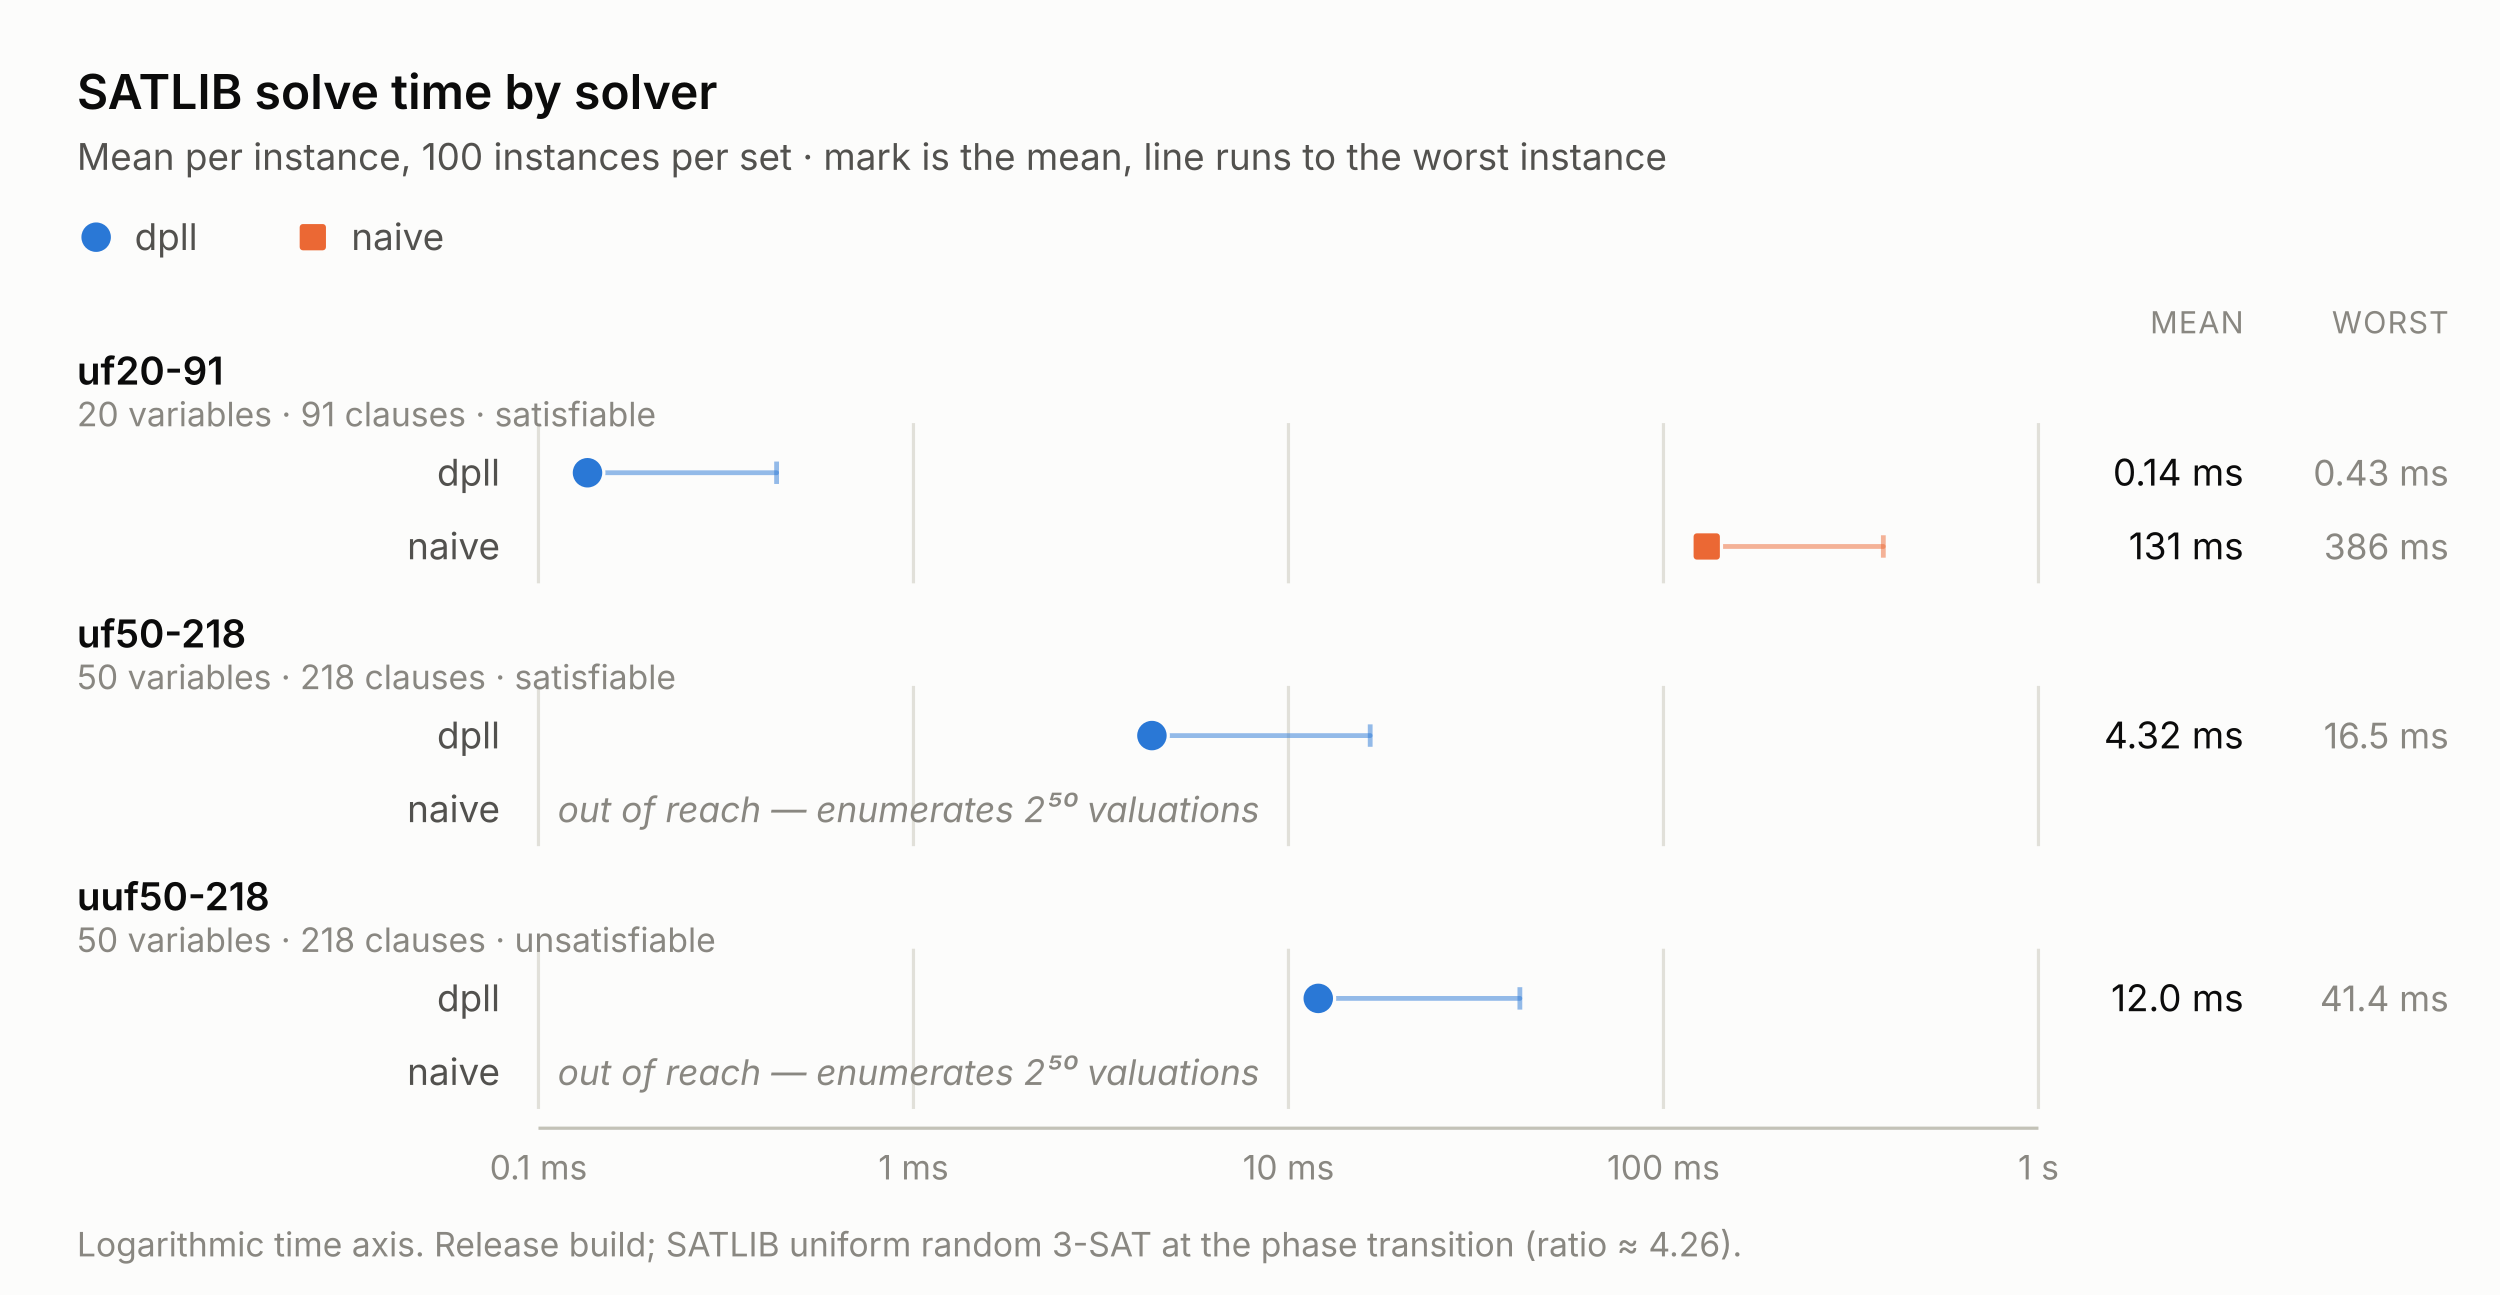
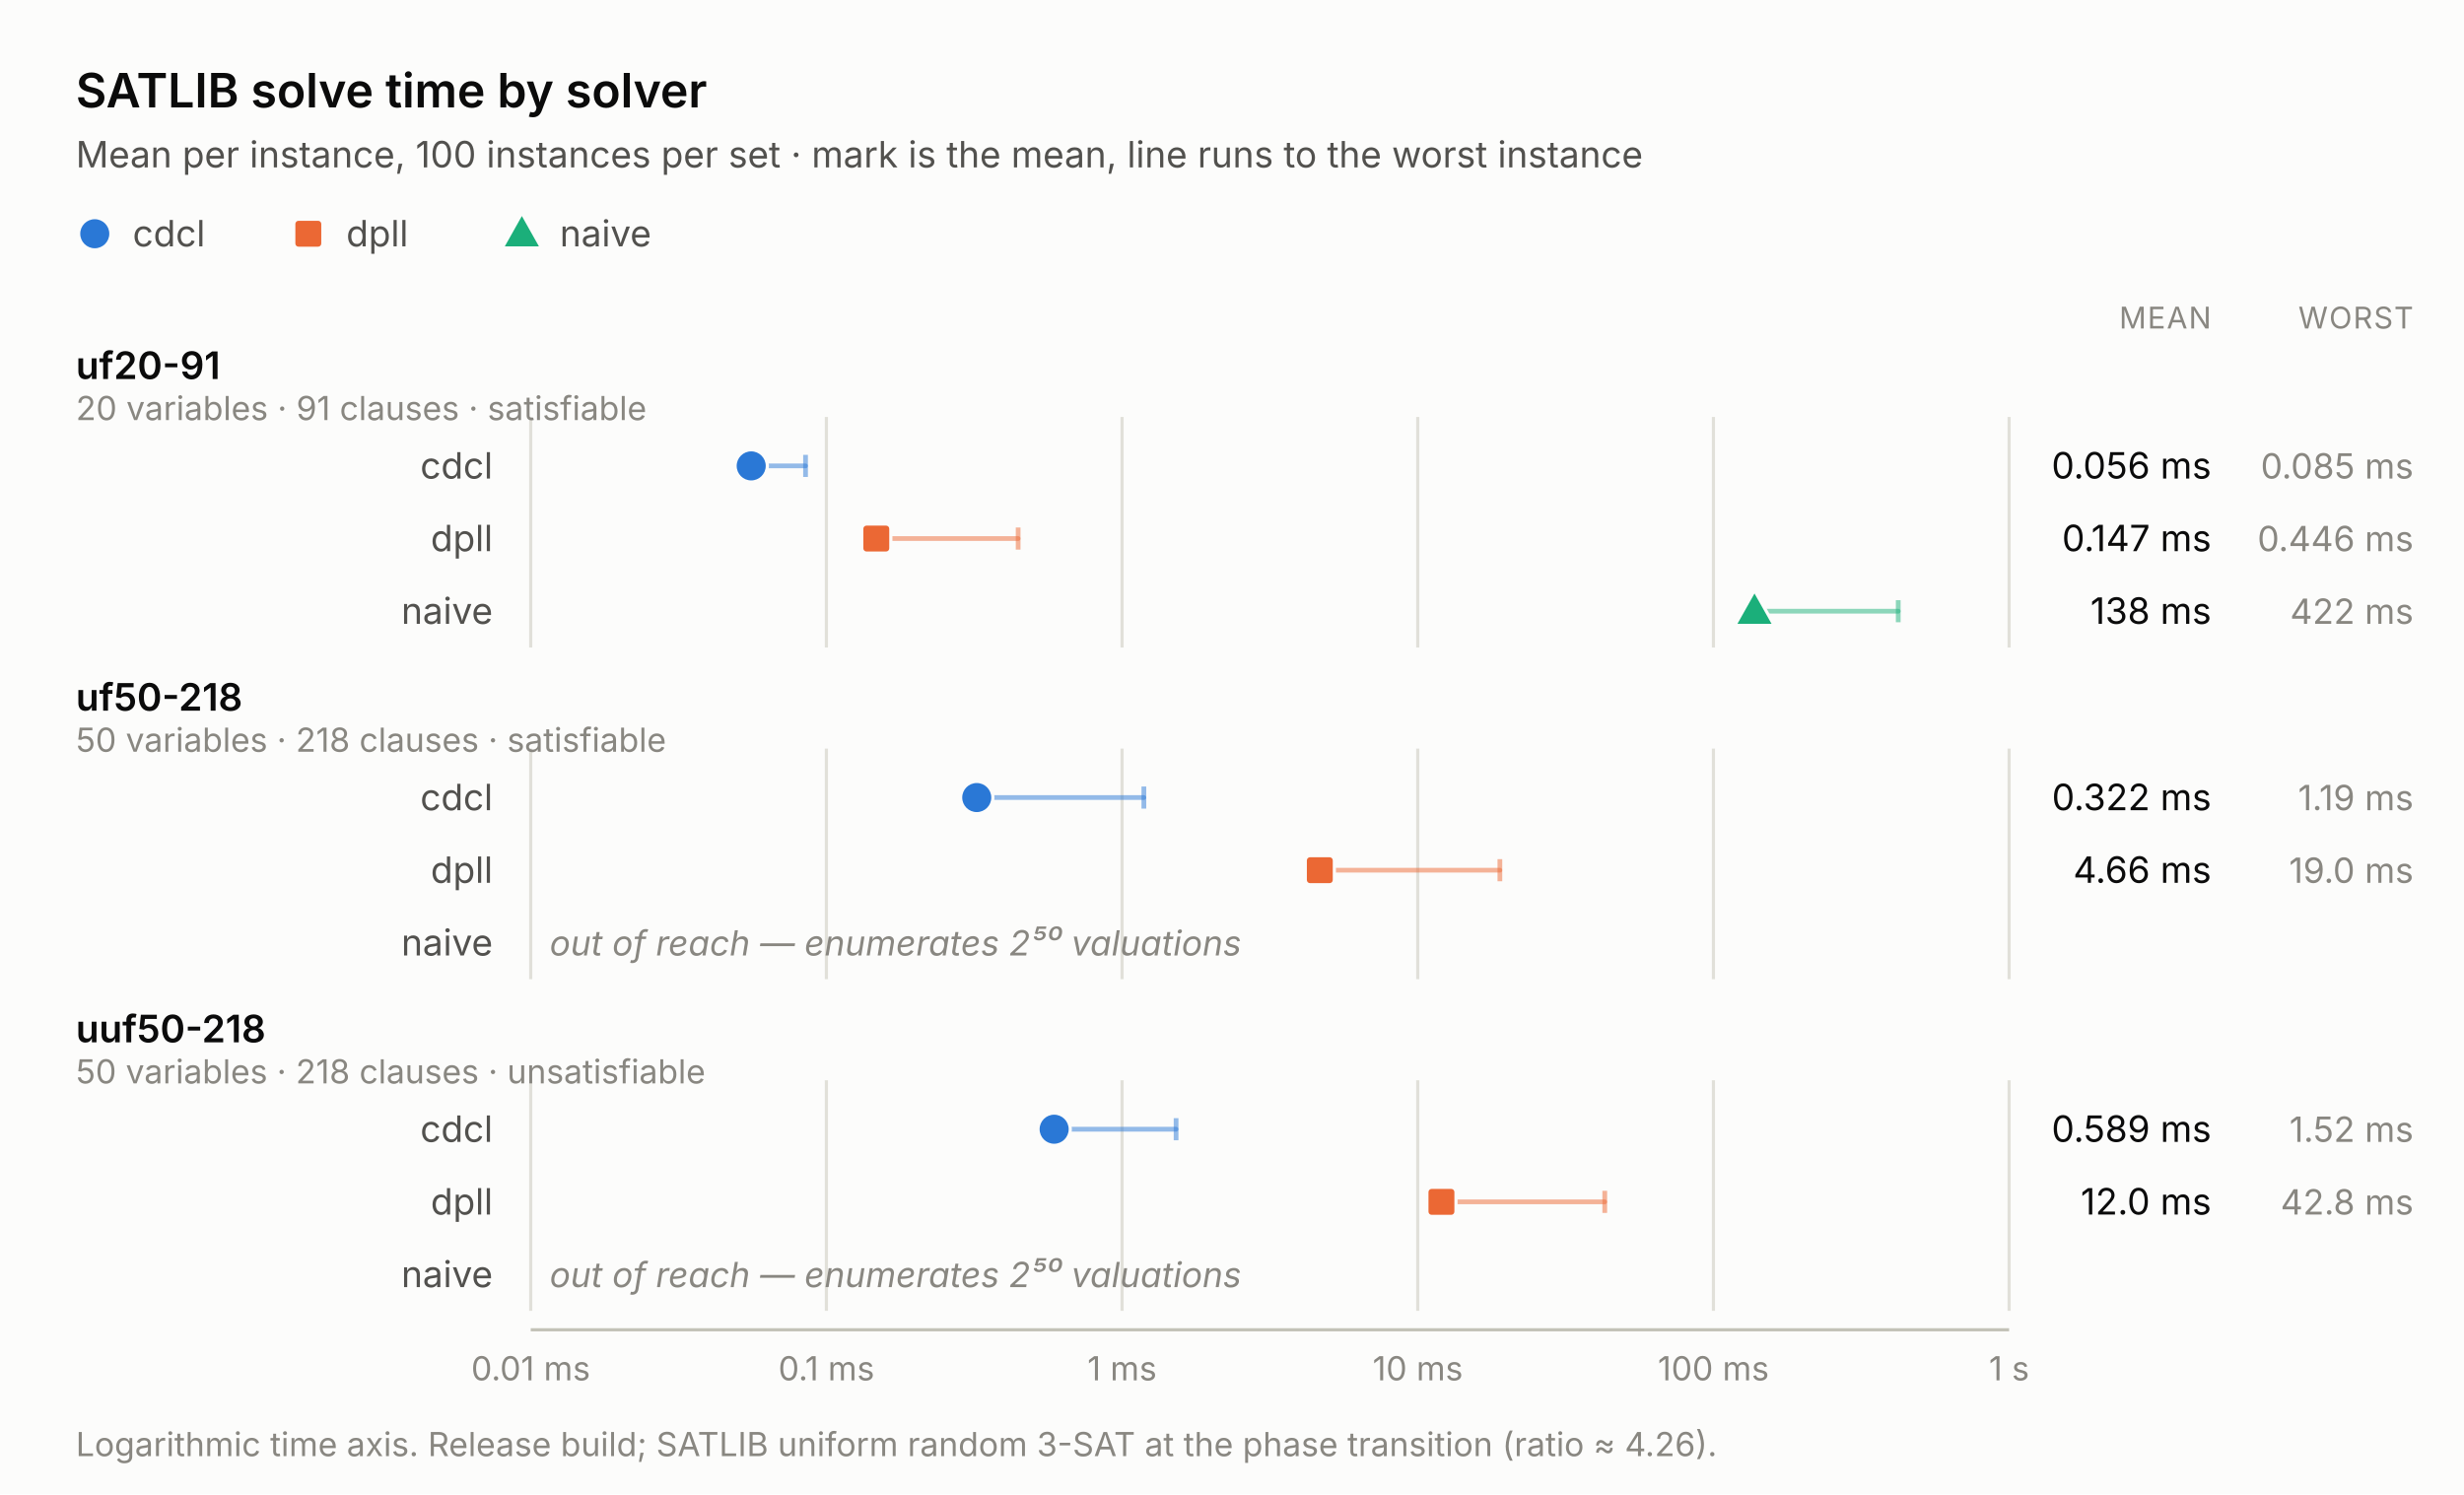
- <svg xmlns="http://www.w3.org/2000/svg" viewBox="0 0 780 404.0" width="780" height="404.0" role="img" aria-labelledby="figTitle figDesc" font-family="system-ui, -apple-system, 'Segoe UI', sans-serif">
-   <rect x="0" y="0" width="780" height="404.0" fill="#fcfcfb" />
-   <line x1="168.0" y1="132.0" x2="168.0" y2="182.0" stroke="#e1e0d9" stroke-width="1" />
-   <line x1="285.0" y1="132.0" x2="285.0" y2="182.0" stroke="#e1e0d9" stroke-width="1" />
-   <line x1="402.0" y1="132.0" x2="402.0" y2="182.0" stroke="#e1e0d9" stroke-width="1" />
-   <line x1="519.0" y1="132.0" x2="519.0" y2="182.0" stroke="#e1e0d9" stroke-width="1" />
-   <line x1="636.0" y1="132.0" x2="636.0" y2="182.0" stroke="#e1e0d9" stroke-width="1" />
-   <line x1="168.0" y1="214.0" x2="168.0" y2="264.0" stroke="#e1e0d9" stroke-width="1" />
-   <line x1="285.0" y1="214.0" x2="285.0" y2="264.0" stroke="#e1e0d9" stroke-width="1" />
-   <line x1="402.0" y1="214.0" x2="402.0" y2="264.0" stroke="#e1e0d9" stroke-width="1" />
-   <line x1="519.0" y1="214.0" x2="519.0" y2="264.0" stroke="#e1e0d9" stroke-width="1" />
-   <line x1="636.0" y1="214.0" x2="636.0" y2="264.0" stroke="#e1e0d9" stroke-width="1" />
-   <line x1="168.0" y1="296.0" x2="168.0" y2="346.0" stroke="#e1e0d9" stroke-width="1" />
-   <line x1="285.0" y1="296.0" x2="285.0" y2="346.0" stroke="#e1e0d9" stroke-width="1" />
-   <line x1="402.0" y1="296.0" x2="402.0" y2="346.0" stroke="#e1e0d9" stroke-width="1" />
-   <line x1="519.0" y1="296.0" x2="519.0" y2="346.0" stroke="#e1e0d9" stroke-width="1" />
-   <line x1="636.0" y1="296.0" x2="636.0" y2="346.0" stroke="#e1e0d9" stroke-width="1" />
-   <line x1="168.0" y1="352.0" x2="636.0" y2="352.0" stroke="#c3c2b7" stroke-width="1" />
+ <svg xmlns="http://www.w3.org/2000/svg" viewBox="0 0 780 473.0" width="780" height="473.0" role="img" aria-labelledby="figTitle figDesc" font-family="system-ui, -apple-system, 'Segoe UI', sans-serif">
+   <rect x="0" y="0" width="780" height="473.0" fill="#fcfcfb" />
+   <line x1="168.0" y1="132.0" x2="168.0" y2="205.0" stroke="#e1e0d9" stroke-width="1" />
+   <line x1="261.6" y1="132.0" x2="261.6" y2="205.0" stroke="#e1e0d9" stroke-width="1" />
+   <line x1="355.2" y1="132.0" x2="355.2" y2="205.0" stroke="#e1e0d9" stroke-width="1" />
+   <line x1="448.8" y1="132.0" x2="448.8" y2="205.0" stroke="#e1e0d9" stroke-width="1" />
+   <line x1="542.4" y1="132.0" x2="542.4" y2="205.0" stroke="#e1e0d9" stroke-width="1" />
+   <line x1="636.0" y1="132.0" x2="636.0" y2="205.0" stroke="#e1e0d9" stroke-width="1" />
+   <line x1="168.0" y1="237.0" x2="168.0" y2="310.0" stroke="#e1e0d9" stroke-width="1" />
+   <line x1="261.6" y1="237.0" x2="261.6" y2="310.0" stroke="#e1e0d9" stroke-width="1" />
+   <line x1="355.2" y1="237.0" x2="355.2" y2="310.0" stroke="#e1e0d9" stroke-width="1" />
+   <line x1="448.8" y1="237.0" x2="448.8" y2="310.0" stroke="#e1e0d9" stroke-width="1" />
+   <line x1="542.4" y1="237.0" x2="542.4" y2="310.0" stroke="#e1e0d9" stroke-width="1" />
+   <line x1="636.0" y1="237.0" x2="636.0" y2="310.0" stroke="#e1e0d9" stroke-width="1" />
+   <line x1="168.0" y1="342.0" x2="168.0" y2="415.0" stroke="#e1e0d9" stroke-width="1" />
+   <line x1="261.6" y1="342.0" x2="261.6" y2="415.0" stroke="#e1e0d9" stroke-width="1" />
+   <line x1="355.2" y1="342.0" x2="355.2" y2="415.0" stroke="#e1e0d9" stroke-width="1" />
+   <line x1="448.8" y1="342.0" x2="448.8" y2="415.0" stroke="#e1e0d9" stroke-width="1" />
+   <line x1="542.4" y1="342.0" x2="542.4" y2="415.0" stroke="#e1e0d9" stroke-width="1" />
+   <line x1="636.0" y1="342.0" x2="636.0" y2="415.0" stroke="#e1e0d9" stroke-width="1" />
+   <line x1="168.0" y1="421.0" x2="636.0" y2="421.0" stroke="#c3c2b7" stroke-width="1" />
  <text x="24.0" y="34.0" fill="#0b0b0b" font-size="15" font-weight="600">SATLIB solve time by solver</text>
  <text x="24.0" y="53.0" fill="#52514e" font-size="11.5">Mean per instance, 100 instances per set · mark is the mean, line runs to the worst instance</text>
  <circle cx="30.0" cy="74.0" r="4.6" fill="none" stroke="#fcfcfb" stroke-width="2" />
  <circle cx="30.0" cy="74.0" r="4.6" fill="#2a78d6" />
-   <text x="42.0" y="78.0" fill="#52514e" font-size="11.5">dpll</text>
+   <text x="42.0" y="78.0" fill="#52514e" font-size="11.5">cdcl</text>
  <rect x="93.5" y="69.9" width="8.2" height="8.2" rx="1" fill="none" stroke="#fcfcfb" stroke-width="2" />
  <rect x="93.5" y="69.9" width="8.2" height="8.2" rx="1" fill="#eb6834" />
-   <text x="109.6" y="78.0" fill="#52514e" font-size="11.5">naive</text>
+   <text x="109.6" y="78.0" fill="#52514e" font-size="11.5">dpll</text>
+   <polygon points="165.2,68.4 170.6,78.0 159.8,78.0" fill="none" stroke="#fcfcfb" stroke-width="2" />
+   <polygon points="165.2,68.4 170.6,78.0 159.8,78.0" fill="#1baf7a" />
+   <text x="177.2" y="78.0" fill="#52514e" font-size="11.5">naive</text>
  <text x="700.0" y="104.0" fill="#898781" font-size="9.5" text-anchor="end" letter-spacing="0.04em">MEAN</text>
  <text x="764.0" y="104.0" fill="#898781" font-size="9.5" text-anchor="end" letter-spacing="0.04em">WORST</text>
  <text x="24.0" y="120.0" fill="#0b0b0b" font-size="12" font-weight="600">uf20-91</text>
  <text x="24.0" y="133.0" fill="#898781" font-size="10.5">20 variables · 91 clauses · satisfiable</text>
-   <text x="156.0" y="151.5" fill="#52514e" font-size="11.5" text-anchor="end">dpll</text>
-   <line x1="183.3" y1="147.5" x2="242.3" y2="147.5" stroke="#2a78d6" stroke-width="1.5" stroke-linecap="round" opacity="0.5" />
-   <line x1="242.3" y1="144.0" x2="242.3" y2="151.0" stroke="#2a78d6" stroke-width="1.5" opacity="0.5" />
-   <circle cx="183.3" cy="147.5" r="4.6" fill="none" stroke="#fcfcfb" stroke-width="2" />
-   <circle cx="183.3" cy="147.5" r="4.6" fill="#2a78d6" />
-   <text x="700.0" y="151.5" fill="#0b0b0b" font-size="11.5" text-anchor="end">0.14 ms</text>
-   <text x="764.0" y="151.5" fill="#898781" font-size="11" text-anchor="end">0.43 ms</text>
-   <text x="156.0" y="174.5" fill="#52514e" font-size="11.5" text-anchor="end">naive</text>
-   <line x1="532.5" y1="170.5" x2="587.6" y2="170.5" stroke="#eb6834" stroke-width="1.5" stroke-linecap="round" opacity="0.5" />
-   <line x1="587.6" y1="167.0" x2="587.6" y2="174.0" stroke="#eb6834" stroke-width="1.5" opacity="0.5" />
-   <rect x="528.4" y="166.4" width="8.2" height="8.2" rx="1" fill="none" stroke="#fcfcfb" stroke-width="2" />
-   <rect x="528.4" y="166.4" width="8.2" height="8.2" rx="1" fill="#eb6834" />
-   <text x="700.0" y="174.5" fill="#0b0b0b" font-size="11.5" text-anchor="end">131 ms</text>
-   <text x="764.0" y="174.5" fill="#898781" font-size="11" text-anchor="end">386 ms</text>
-   <text x="24.0" y="202.0" fill="#0b0b0b" font-size="12" font-weight="600">uf50-218</text>
-   <text x="24.0" y="215.0" fill="#898781" font-size="10.5">50 variables · 218 clauses · satisfiable</text>
-   <text x="156.0" y="233.5" fill="#52514e" font-size="11.5" text-anchor="end">dpll</text>
-   <line x1="359.4" y1="229.5" x2="427.5" y2="229.5" stroke="#2a78d6" stroke-width="1.5" stroke-linecap="round" opacity="0.5" />
-   <line x1="427.5" y1="226.0" x2="427.5" y2="233.0" stroke="#2a78d6" stroke-width="1.5" opacity="0.5" />
-   <circle cx="359.4" cy="229.5" r="4.6" fill="none" stroke="#fcfcfb" stroke-width="2" />
-   <circle cx="359.4" cy="229.5" r="4.6" fill="#2a78d6" />
-   <text x="700.0" y="233.5" fill="#0b0b0b" font-size="11.5" text-anchor="end">4.32 ms</text>
-   <text x="764.0" y="233.5" fill="#898781" font-size="11" text-anchor="end">16.5 ms</text>
-   <text x="156.0" y="256.5" fill="#52514e" font-size="11.5" text-anchor="end">naive</text>
-   <text x="174.0" y="256.5" fill="#898781" font-size="11" font-style="italic">out of reach — enumerates 2⁵⁰ valuations</text>
-   <text x="24.0" y="284.0" fill="#0b0b0b" font-size="12" font-weight="600">uuf50-218</text>
-   <text x="24.0" y="297.0" fill="#898781" font-size="10.5">50 variables · 218 clauses · unsatisfiable</text>
-   <text x="156.0" y="315.5" fill="#52514e" font-size="11.5" text-anchor="end">dpll</text>
-   <line x1="411.3" y1="311.5" x2="474.2" y2="311.5" stroke="#2a78d6" stroke-width="1.5" stroke-linecap="round" opacity="0.5" />
-   <line x1="474.2" y1="308.0" x2="474.2" y2="315.0" stroke="#2a78d6" stroke-width="1.5" opacity="0.5" />
-   <circle cx="411.3" cy="311.5" r="4.6" fill="none" stroke="#fcfcfb" stroke-width="2" />
-   <circle cx="411.3" cy="311.5" r="4.6" fill="#2a78d6" />
-   <text x="700.0" y="315.5" fill="#0b0b0b" font-size="11.5" text-anchor="end">12.0 ms</text>
-   <text x="764.0" y="315.5" fill="#898781" font-size="11" text-anchor="end">41.4 ms</text>
-   <text x="156.0" y="338.5" fill="#52514e" font-size="11.5" text-anchor="end">naive</text>
-   <text x="174.0" y="338.5" fill="#898781" font-size="11" font-style="italic">out of reach — enumerates 2⁵⁰ valuations</text>
-   <text x="168.0" y="368.0" fill="#898781" font-size="10.5" text-anchor="middle">0.1 ms</text>
-   <text x="285.0" y="368.0" fill="#898781" font-size="10.5" text-anchor="middle">1 ms</text>
-   <text x="402.0" y="368.0" fill="#898781" font-size="10.5" text-anchor="middle">10 ms</text>
-   <text x="519.0" y="368.0" fill="#898781" font-size="10.5" text-anchor="middle">100 ms</text>
-   <text x="636.0" y="368.0" fill="#898781" font-size="10.5" text-anchor="middle">1 s</text>
-   <text x="24.0" y="392.0" fill="#898781" font-size="10.5">Logarithmic time axis. Release build; SATLIB uniform random 3-SAT at the phase transition (ratio ≈ 4.26).</text>
+   <text x="156.0" y="151.5" fill="#52514e" font-size="11.5" text-anchor="end">cdcl</text>
+   <line x1="237.8" y1="147.5" x2="255.0" y2="147.5" stroke="#2a78d6" stroke-width="1.5" stroke-linecap="round" opacity="0.5" />
+   <line x1="255.0" y1="144.0" x2="255.0" y2="151.0" stroke="#2a78d6" stroke-width="1.5" opacity="0.5" />
+   <circle cx="237.8" cy="147.5" r="4.6" fill="none" stroke="#fcfcfb" stroke-width="2" />
+   <circle cx="237.8" cy="147.5" r="4.6" fill="#2a78d6" />
+   <text x="700.0" y="151.5" fill="#0b0b0b" font-size="11.5" text-anchor="end">0.056 ms</text>
+   <text x="764.0" y="151.5" fill="#898781" font-size="11" text-anchor="end">0.085 ms</text>
+   <text x="156.0" y="174.5" fill="#52514e" font-size="11.5" text-anchor="end">dpll</text>
+   <line x1="277.4" y1="170.5" x2="322.3" y2="170.5" stroke="#eb6834" stroke-width="1.5" stroke-linecap="round" opacity="0.5" />
+   <line x1="322.3" y1="167.0" x2="322.3" y2="174.0" stroke="#eb6834" stroke-width="1.5" opacity="0.5" />
+   <rect x="273.3" y="166.4" width="8.2" height="8.2" rx="1" fill="none" stroke="#fcfcfb" stroke-width="2" />
+   <rect x="273.3" y="166.4" width="8.2" height="8.2" rx="1" fill="#eb6834" />
+   <text x="700.0" y="174.5" fill="#0b0b0b" font-size="11.5" text-anchor="end">0.147 ms</text>
+   <text x="764.0" y="174.5" fill="#898781" font-size="11" text-anchor="end">0.446 ms</text>
+   <text x="156.0" y="197.5" fill="#52514e" font-size="11.5" text-anchor="end">naive</text>
+   <line x1="555.4" y1="193.5" x2="600.9" y2="193.5" stroke="#1baf7a" stroke-width="1.5" stroke-linecap="round" opacity="0.5" />
+   <line x1="600.9" y1="190.0" x2="600.9" y2="197.0" stroke="#1baf7a" stroke-width="1.5" opacity="0.5" />
+   <polygon points="555.4,187.9 560.8,197.5 550.0,197.5" fill="none" stroke="#fcfcfb" stroke-width="2" />
+   <polygon points="555.4,187.9 560.8,197.5 550.0,197.5" fill="#1baf7a" />
+   <text x="700.0" y="197.5" fill="#0b0b0b" font-size="11.5" text-anchor="end">138 ms</text>
+   <text x="764.0" y="197.5" fill="#898781" font-size="11" text-anchor="end">422 ms</text>
+   <text x="24.0" y="225.0" fill="#0b0b0b" font-size="12" font-weight="600">uf50-218</text>
+   <text x="24.0" y="238.0" fill="#898781" font-size="10.5">50 variables · 218 clauses · satisfiable</text>
+   <text x="156.0" y="256.5" fill="#52514e" font-size="11.5" text-anchor="end">cdcl</text>
+   <line x1="309.2" y1="252.5" x2="362.1" y2="252.5" stroke="#2a78d6" stroke-width="1.5" stroke-linecap="round" opacity="0.5" />
+   <line x1="362.1" y1="249.0" x2="362.1" y2="256.0" stroke="#2a78d6" stroke-width="1.5" opacity="0.5" />
+   <circle cx="309.2" cy="252.5" r="4.6" fill="none" stroke="#fcfcfb" stroke-width="2" />
+   <circle cx="309.2" cy="252.5" r="4.6" fill="#2a78d6" />
+   <text x="700.0" y="256.5" fill="#0b0b0b" font-size="11.5" text-anchor="end">0.322 ms</text>
+   <text x="764.0" y="256.5" fill="#898781" font-size="11" text-anchor="end">1.19 ms</text>
+   <text x="156.0" y="279.5" fill="#52514e" font-size="11.5" text-anchor="end">dpll</text>
+   <line x1="417.8" y1="275.5" x2="474.8" y2="275.5" stroke="#eb6834" stroke-width="1.5" stroke-linecap="round" opacity="0.5" />
+   <line x1="474.8" y1="272.0" x2="474.8" y2="279.0" stroke="#eb6834" stroke-width="1.5" opacity="0.5" />
+   <rect x="413.7" y="271.4" width="8.2" height="8.2" rx="1" fill="none" stroke="#fcfcfb" stroke-width="2" />
+   <rect x="413.7" y="271.4" width="8.2" height="8.2" rx="1" fill="#eb6834" />
+   <text x="700.0" y="279.5" fill="#0b0b0b" font-size="11.5" text-anchor="end">4.66 ms</text>
+   <text x="764.0" y="279.5" fill="#898781" font-size="11" text-anchor="end">19.0 ms</text>
+   <text x="156.0" y="302.5" fill="#52514e" font-size="11.5" text-anchor="end">naive</text>
+   <text x="174.0" y="302.5" fill="#898781" font-size="11" font-style="italic">out of reach — enumerates 2⁵⁰ valuations</text>
+   <text x="24.0" y="330.0" fill="#0b0b0b" font-size="12" font-weight="600">uuf50-218</text>
+   <text x="24.0" y="343.0" fill="#898781" font-size="10.5">50 variables · 218 clauses · unsatisfiable</text>
+   <text x="156.0" y="361.5" fill="#52514e" font-size="11.5" text-anchor="end">cdcl</text>
+   <line x1="333.7" y1="357.5" x2="372.3" y2="357.5" stroke="#2a78d6" stroke-width="1.5" stroke-linecap="round" opacity="0.5" />
+   <line x1="372.3" y1="354.0" x2="372.3" y2="361.0" stroke="#2a78d6" stroke-width="1.5" opacity="0.5" />
+   <circle cx="333.7" cy="357.5" r="4.6" fill="none" stroke="#fcfcfb" stroke-width="2" />
+   <circle cx="333.7" cy="357.5" r="4.6" fill="#2a78d6" />
+   <text x="700.0" y="361.5" fill="#0b0b0b" font-size="11.5" text-anchor="end">0.589 ms</text>
+   <text x="764.0" y="361.5" fill="#898781" font-size="11" text-anchor="end">1.52 ms</text>
+   <text x="156.0" y="384.5" fill="#52514e" font-size="11.5" text-anchor="end">dpll</text>
+   <line x1="456.3" y1="380.5" x2="508.0" y2="380.5" stroke="#eb6834" stroke-width="1.5" stroke-linecap="round" opacity="0.5" />
+   <line x1="508.0" y1="377.0" x2="508.0" y2="384.0" stroke="#eb6834" stroke-width="1.5" opacity="0.5" />
+   <rect x="452.2" y="376.4" width="8.2" height="8.2" rx="1" fill="none" stroke="#fcfcfb" stroke-width="2" />
+   <rect x="452.2" y="376.4" width="8.2" height="8.2" rx="1" fill="#eb6834" />
+   <text x="700.0" y="384.5" fill="#0b0b0b" font-size="11.5" text-anchor="end">12.0 ms</text>
+   <text x="764.0" y="384.5" fill="#898781" font-size="11" text-anchor="end">42.8 ms</text>
+   <text x="156.0" y="407.5" fill="#52514e" font-size="11.5" text-anchor="end">naive</text>
+   <text x="174.0" y="407.5" fill="#898781" font-size="11" font-style="italic">out of reach — enumerates 2⁵⁰ valuations</text>
+   <text x="168.0" y="437.0" fill="#898781" font-size="10.5" text-anchor="middle">0.01 ms</text>
+   <text x="261.6" y="437.0" fill="#898781" font-size="10.5" text-anchor="middle">0.1 ms</text>
+   <text x="355.2" y="437.0" fill="#898781" font-size="10.5" text-anchor="middle">1 ms</text>
+   <text x="448.8" y="437.0" fill="#898781" font-size="10.5" text-anchor="middle">10 ms</text>
+   <text x="542.4" y="437.0" fill="#898781" font-size="10.5" text-anchor="middle">100 ms</text>
+   <text x="636.0" y="437.0" fill="#898781" font-size="10.5" text-anchor="middle">1 s</text>
+   <text x="24.0" y="461.0" fill="#898781" font-size="10.5">Logarithmic time axis. Release build; SATLIB uniform random 3-SAT at the phase transition (ratio ≈ 4.26).</text>
</svg>
